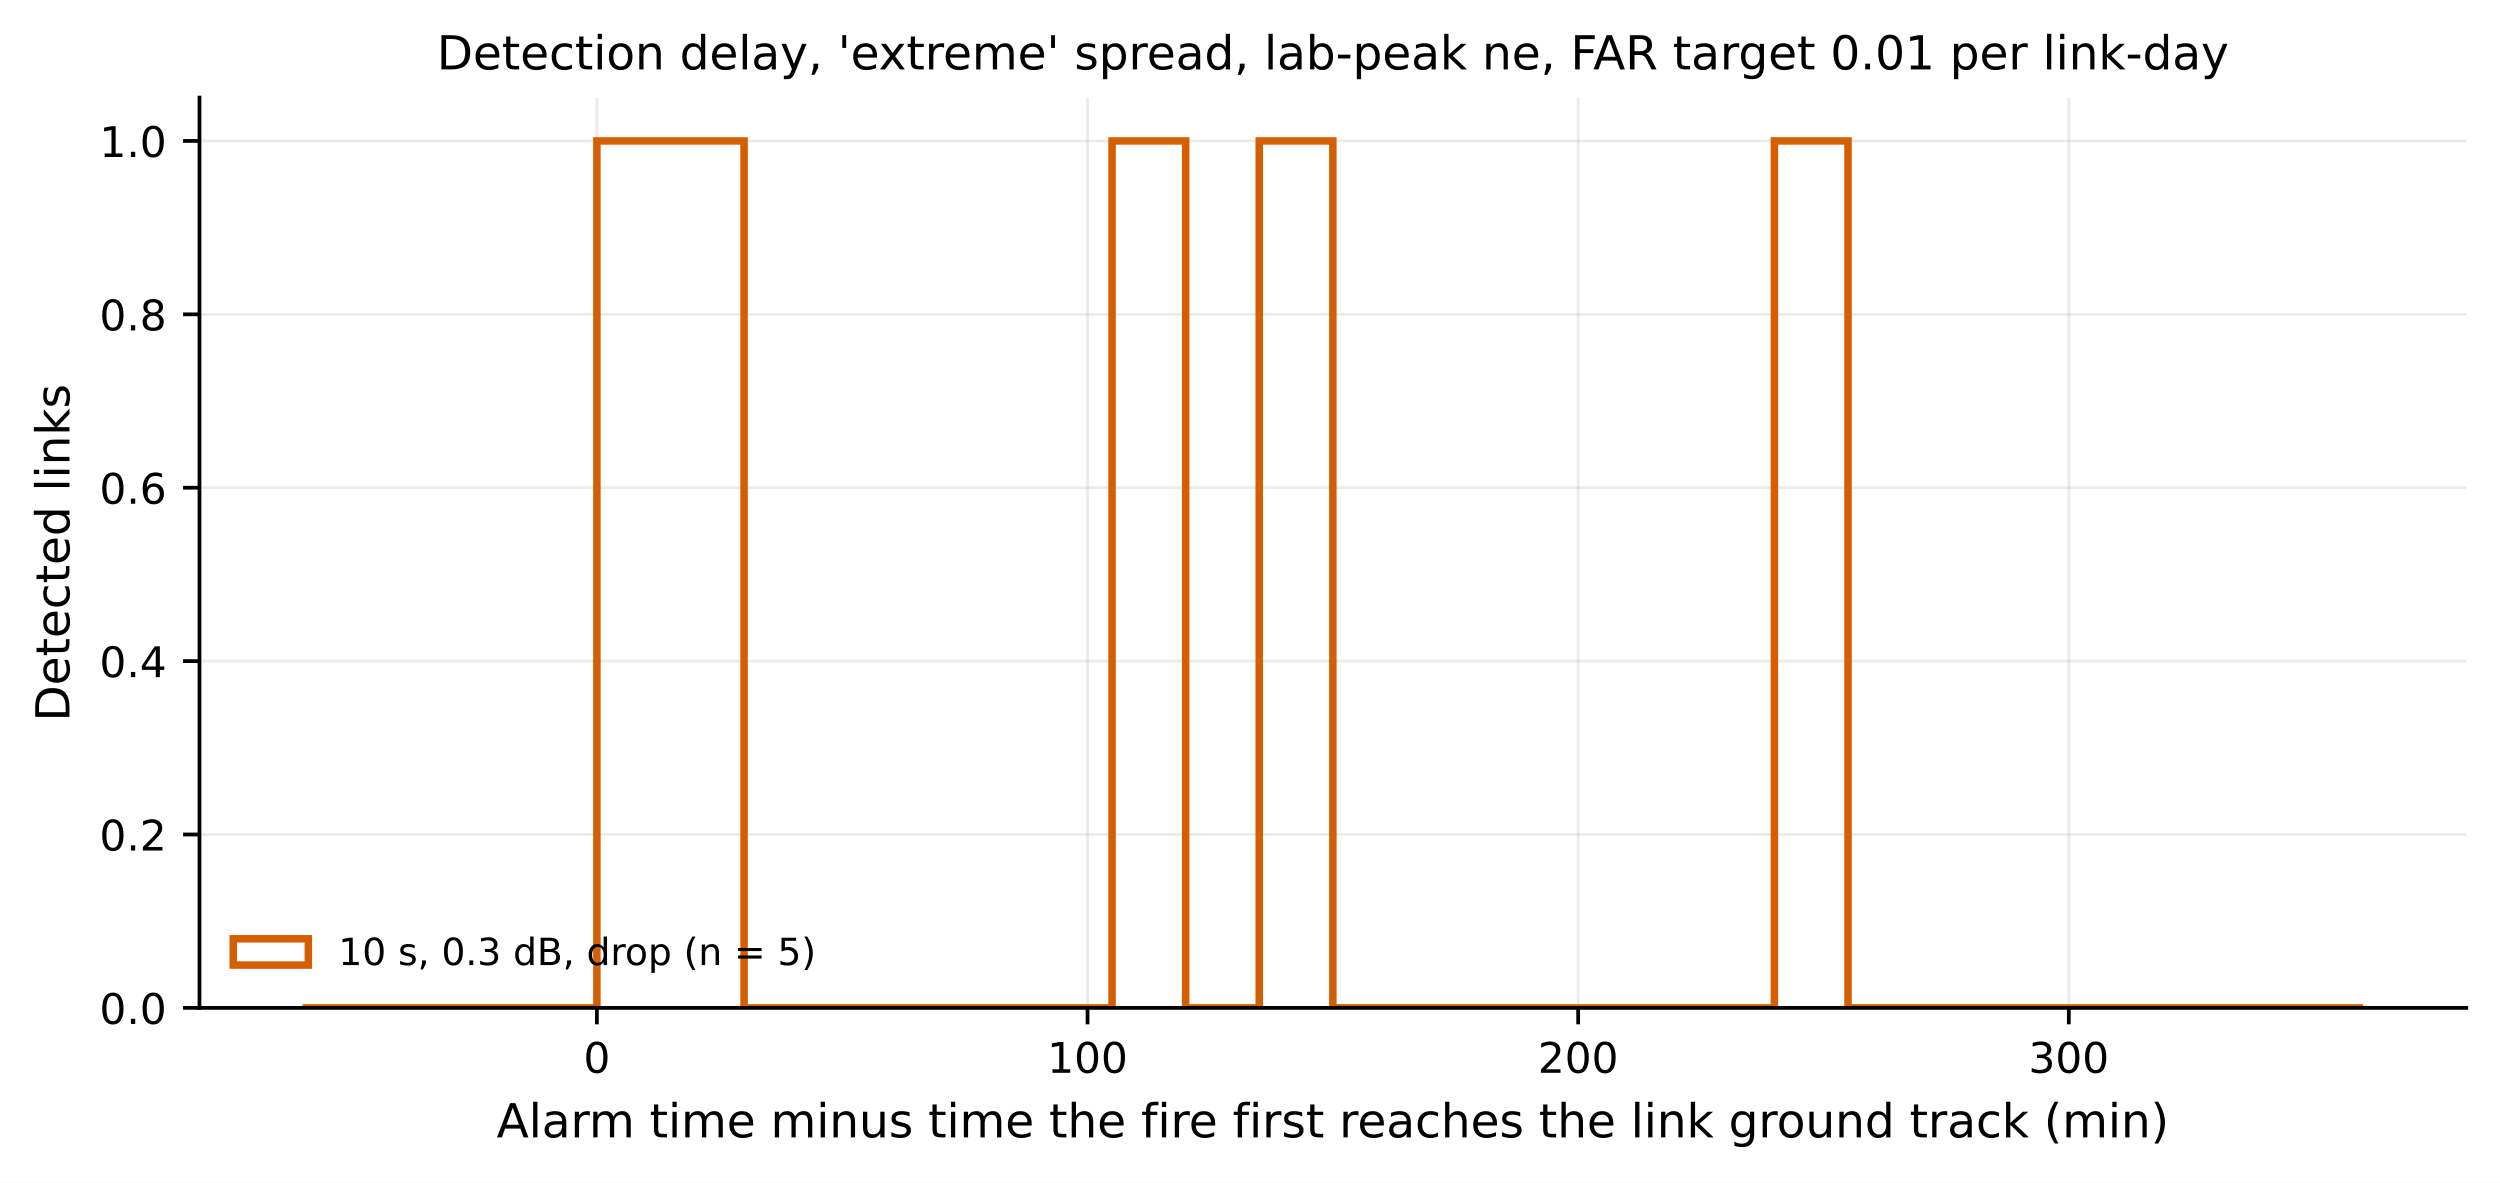
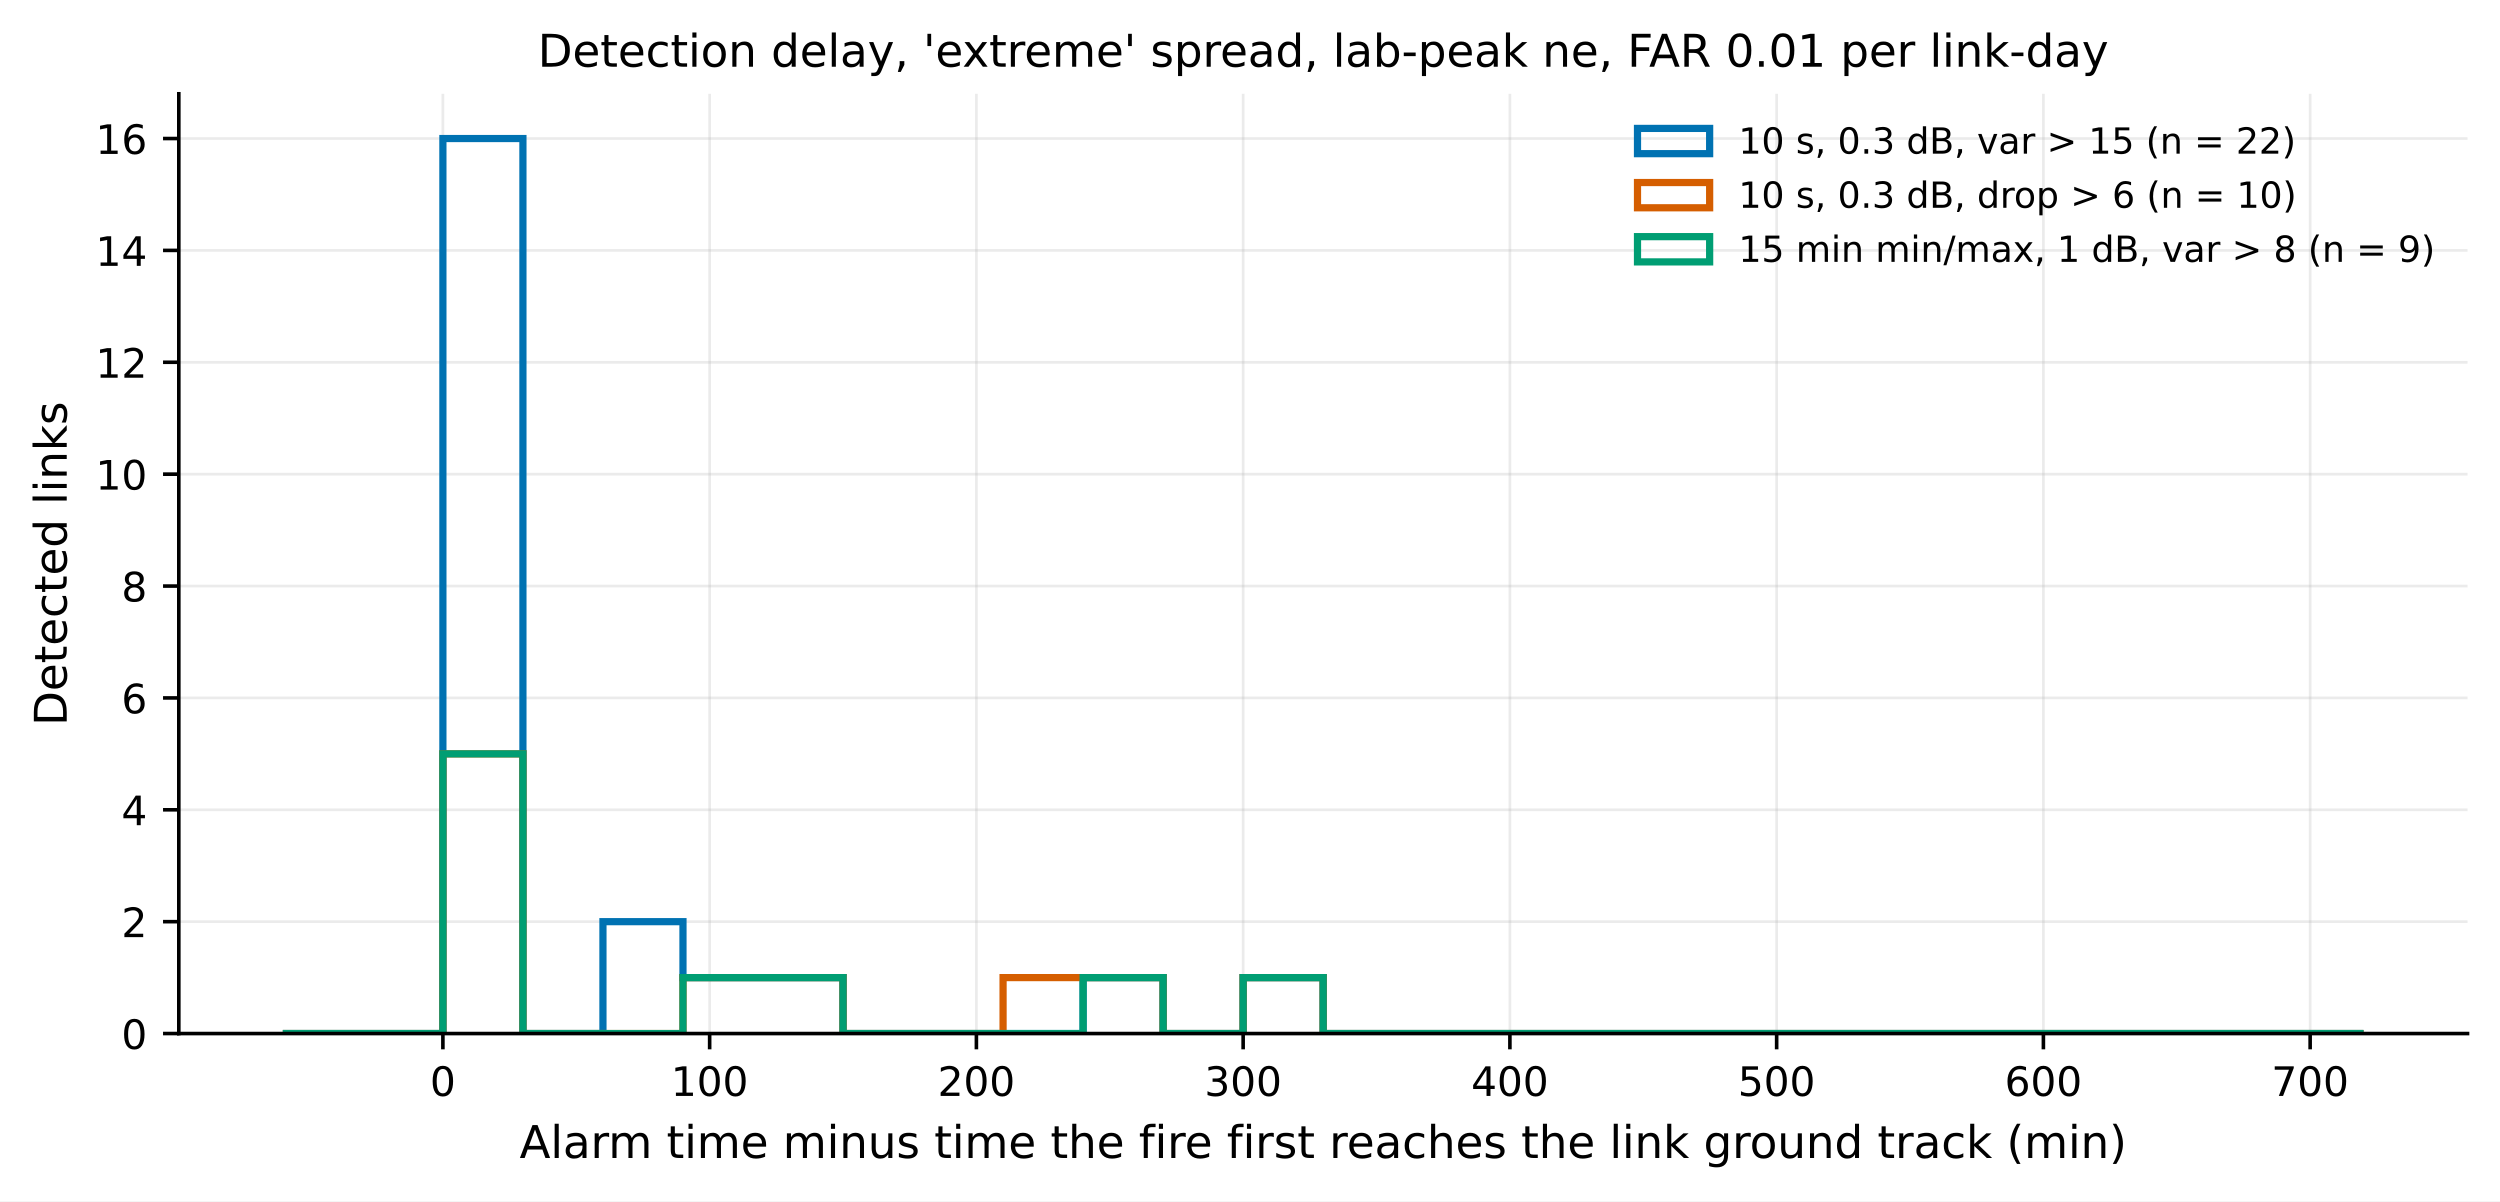
- <svg xmlns="http://www.w3.org/2000/svg" xmlns:xlink="http://www.w3.org/1999/xlink" width="532.804pt" height="252.002pt" viewBox="0 0 532.804 252.002" version="1.1">
+ <svg xmlns="http://www.w3.org/2000/svg" xmlns:xlink="http://www.w3.org/1999/xlink" width="554.401pt" height="266.402pt" viewBox="0 0 554.401 266.402" version="1.1">
  <defs>
    <style type="text/css">*{stroke-linejoin: round; stroke-linecap: butt}</style>
  </defs>
  <g id="figure_1">
    <g id="patch_1">
-       <path d="M 0 252.002  L 532.804 252.002  L 532.804 0  L 0 0  z " style="fill: #ffffff" />
+       <path d="M 0 266.402  L 554.401 266.402  L 554.401 0  L 0 0  z " style="fill: #ffffff" />
    </g>
    <g id="axes_1">
      <g id="patch_2">
-         <path d="M 42.514 214.801  L 525.604 214.801  L 525.604 20.798  L 42.514 20.798  z " style="fill: #ffffff" />
+         <path d="M 39.653 229.201  L 547.201 229.201  L 547.201 20.798  L 39.653 20.798  z " style="fill: #ffffff" />
      </g>
      <g id="matplotlib.axis_1">
        <g id="xtick_1">
          <g id="line2d_1">
-             <path d="M 127.211 214.801  L 127.211 20.798  " clip-path="url(#p8d836020d2)" style="fill: none; stroke: #b0b0b0; stroke-opacity: 0.25; stroke-width: 0.6; stroke-linecap: square" />
+             <path d="M 98.216 229.201  L 98.216 20.798  " clip-path="url(#pfc13b4615c)" style="fill: none; stroke: #b0b0b0; stroke-opacity: 0.25; stroke-width: 0.6; stroke-linecap: square" />
          </g>
          <g id="line2d_2">
            <defs>
-               <path id="md3943450b8" d="M 0 0  L 0 3.5  " style="stroke: #000000; stroke-width: 0.8" />
+               <path id="m66bcc078ef" d="M 0 0  L 0 3.5  " style="stroke: #000000; stroke-width: 0.8" />
            </defs>
            <g>
-               <use xlink:href="#md3943450b8" x="127.211" y="214.801" style="stroke: #000000; stroke-width: 0.8" />
+               <use xlink:href="#m66bcc078ef" x="98.216" y="229.201" style="stroke: #000000; stroke-width: 0.8" />
            </g>
          </g>
          <g id="text_1">
-             <text style="font-size: 9px; font-family: 'DejaVu Sans'; text-anchor: middle" x="127.211" y="228.639" transform="rotate(-0 127.2112 228.6387)">0</text>
+             <text style="font-size: 9px; font-family: 'DejaVu Sans'; text-anchor: middle" x="98.216" y="243.039" transform="rotate(-0 98.21645 243.0387)">0</text>
          </g>
        </g>
        <g id="xtick_2">
          <g id="line2d_3">
-             <path d="M 231.776 214.801  L 231.776 20.798  " clip-path="url(#p8d836020d2)" style="fill: none; stroke: #b0b0b0; stroke-opacity: 0.25; stroke-width: 0.6; stroke-linecap: square" />
+             <path d="M 157.371 229.201  L 157.371 20.798  " clip-path="url(#pfc13b4615c)" style="fill: none; stroke: #b0b0b0; stroke-opacity: 0.25; stroke-width: 0.6; stroke-linecap: square" />
          </g>
          <g id="line2d_4">
            <g>
-               <use xlink:href="#md3943450b8" x="231.776" y="214.801" style="stroke: #000000; stroke-width: 0.8" />
+               <use xlink:href="#m66bcc078ef" x="157.371" y="229.201" style="stroke: #000000; stroke-width: 0.8" />
            </g>
          </g>
          <g id="text_2">
-             <text style="font-size: 9px; font-family: 'DejaVu Sans'; text-anchor: middle" x="231.776" y="228.639" transform="rotate(-0 231.7761 228.6387)">100</text>
+             <text style="font-size: 9px; font-family: 'DejaVu Sans'; text-anchor: middle" x="157.371" y="243.039" transform="rotate(-0 157.3712 243.0387)">100</text>
          </g>
        </g>
        <g id="xtick_3">
          <g id="line2d_5">
-             <path d="M 336.341 214.801  L 336.341 20.798  " clip-path="url(#p8d836020d2)" style="fill: none; stroke: #b0b0b0; stroke-opacity: 0.25; stroke-width: 0.6; stroke-linecap: square" />
+             <path d="M 216.526 229.201  L 216.526 20.798  " clip-path="url(#pfc13b4615c)" style="fill: none; stroke: #b0b0b0; stroke-opacity: 0.25; stroke-width: 0.6; stroke-linecap: square" />
          </g>
          <g id="line2d_6">
            <g>
-               <use xlink:href="#md3943450b8" x="336.341" y="214.801" style="stroke: #000000; stroke-width: 0.8" />
+               <use xlink:href="#m66bcc078ef" x="216.526" y="229.201" style="stroke: #000000; stroke-width: 0.8" />
            </g>
          </g>
          <g id="text_3">
-             <text style="font-size: 9px; font-family: 'DejaVu Sans'; text-anchor: middle" x="336.341" y="228.639" transform="rotate(-0 336.3411 228.6387)">200</text>
+             <text style="font-size: 9px; font-family: 'DejaVu Sans'; text-anchor: middle" x="216.526" y="243.039" transform="rotate(-0 216.5259 243.0387)">200</text>
          </g>
        </g>
        <g id="xtick_4">
          <g id="line2d_7">
-             <path d="M 440.906 214.801  L 440.906 20.798  " clip-path="url(#p8d836020d2)" style="fill: none; stroke: #b0b0b0; stroke-opacity: 0.25; stroke-width: 0.6; stroke-linecap: square" />
+             <path d="M 275.681 229.201  L 275.681 20.798  " clip-path="url(#pfc13b4615c)" style="fill: none; stroke: #b0b0b0; stroke-opacity: 0.25; stroke-width: 0.6; stroke-linecap: square" />
          </g>
          <g id="line2d_8">
            <g>
-               <use xlink:href="#md3943450b8" x="440.906" y="214.801" style="stroke: #000000; stroke-width: 0.8" />
+               <use xlink:href="#m66bcc078ef" x="275.681" y="229.201" style="stroke: #000000; stroke-width: 0.8" />
            </g>
          </g>
          <g id="text_4">
-             <text style="font-size: 9px; font-family: 'DejaVu Sans'; text-anchor: middle" x="440.906" y="228.639" transform="rotate(-0 440.906 228.6387)">300</text>
-           </g>
-         </g>
-         <g id="text_5">
-           <text style="font-size: 10px; font-family: 'DejaVu Sans'; text-anchor: middle" x="284.059" y="242.399" transform="rotate(-0 284.0586 242.3992)">Alarm time minus time the fire first reaches the link ground track (min)</text>
+             <text style="font-size: 9px; font-family: 'DejaVu Sans'; text-anchor: middle" x="275.681" y="243.039" transform="rotate(-0 275.6806 243.0387)">300</text>
+           </g>
+         </g>
+         <g id="xtick_5">
+           <g id="line2d_9">
+             <path d="M 334.835 229.201  L 334.835 20.798  " clip-path="url(#pfc13b4615c)" style="fill: none; stroke: #b0b0b0; stroke-opacity: 0.25; stroke-width: 0.6; stroke-linecap: square" />
+           </g>
+           <g id="line2d_10">
+             <g>
+               <use xlink:href="#m66bcc078ef" x="334.835" y="229.201" style="stroke: #000000; stroke-width: 0.8" />
+             </g>
+           </g>
+           <g id="text_5">
+             <text style="font-size: 9px; font-family: 'DejaVu Sans'; text-anchor: middle" x="334.835" y="243.039" transform="rotate(-0 334.8353 243.0387)">400</text>
+           </g>
+         </g>
+         <g id="xtick_6">
+           <g id="line2d_11">
+             <path d="M 393.99 229.201  L 393.99 20.798  " clip-path="url(#pfc13b4615c)" style="fill: none; stroke: #b0b0b0; stroke-opacity: 0.25; stroke-width: 0.6; stroke-linecap: square" />
+           </g>
+           <g id="line2d_12">
+             <g>
+               <use xlink:href="#m66bcc078ef" x="393.99" y="229.201" style="stroke: #000000; stroke-width: 0.8" />
+             </g>
+           </g>
+           <g id="text_6">
+             <text style="font-size: 9px; font-family: 'DejaVu Sans'; text-anchor: middle" x="393.99" y="243.039" transform="rotate(-0 393.9901 243.0387)">500</text>
+           </g>
+         </g>
+         <g id="xtick_7">
+           <g id="line2d_13">
+             <path d="M 453.145 229.201  L 453.145 20.798  " clip-path="url(#pfc13b4615c)" style="fill: none; stroke: #b0b0b0; stroke-opacity: 0.25; stroke-width: 0.6; stroke-linecap: square" />
+           </g>
+           <g id="line2d_14">
+             <g>
+               <use xlink:href="#m66bcc078ef" x="453.145" y="229.201" style="stroke: #000000; stroke-width: 0.8" />
+             </g>
+           </g>
+           <g id="text_7">
+             <text style="font-size: 9px; font-family: 'DejaVu Sans'; text-anchor: middle" x="453.145" y="243.039" transform="rotate(-0 453.1448 243.0387)">600</text>
+           </g>
+         </g>
+         <g id="xtick_8">
+           <g id="line2d_15">
+             <path d="M 512.299 229.201  L 512.299 20.798  " clip-path="url(#pfc13b4615c)" style="fill: none; stroke: #b0b0b0; stroke-opacity: 0.25; stroke-width: 0.6; stroke-linecap: square" />
+           </g>
+           <g id="line2d_16">
+             <g>
+               <use xlink:href="#m66bcc078ef" x="512.299" y="229.201" style="stroke: #000000; stroke-width: 0.8" />
+             </g>
+           </g>
+           <g id="text_8">
+             <text style="font-size: 9px; font-family: 'DejaVu Sans'; text-anchor: middle" x="512.299" y="243.039" transform="rotate(-0 512.2995 243.0387)">700</text>
+           </g>
+         </g>
+         <g id="text_9">
+           <text style="font-size: 10px; font-family: 'DejaVu Sans'; text-anchor: middle" x="293.427" y="256.799" transform="rotate(-0 293.427 256.7992)">Alarm time minus time the fire first reaches the link ground track (min)</text>
        </g>
      </g>
      <g id="matplotlib.axis_2">
        <g id="ytick_1">
-           <g id="line2d_9">
-             <path d="M 42.514 214.801  L 525.604 214.801  " clip-path="url(#p8d836020d2)" style="fill: none; stroke: #b0b0b0; stroke-opacity: 0.25; stroke-width: 0.6; stroke-linecap: square" />
-           </g>
-           <g id="line2d_10">
+           <g id="line2d_17">
+             <path d="M 39.653 229.201  L 547.201 229.201  " clip-path="url(#pfc13b4615c)" style="fill: none; stroke: #b0b0b0; stroke-opacity: 0.25; stroke-width: 0.6; stroke-linecap: square" />
+           </g>
+           <g id="line2d_18">
            <defs>
-               <path id="m5a439c0707" d="M 0 0  L -3.5 0  " style="stroke: #000000; stroke-width: 0.8" />
+               <path id="mb32b44d203" d="M 0 0  L -3.5 0  " style="stroke: #000000; stroke-width: 0.8" />
            </defs>
            <g>
-               <use xlink:href="#m5a439c0707" x="42.514" y="214.801" style="stroke: #000000; stroke-width: 0.8" />
-             </g>
-           </g>
-           <g id="text_6">
-             <text style="font-size: 9px; font-family: 'DejaVu Sans'; text-anchor: end" x="35.514" y="218.22" transform="rotate(-0 35.51359 218.2197)">0.0</text>
+               <use xlink:href="#mb32b44d203" x="39.653" y="229.201" style="stroke: #000000; stroke-width: 0.8" />
+             </g>
+           </g>
+           <g id="text_10">
+             <text style="font-size: 9px; font-family: 'DejaVu Sans'; text-anchor: end" x="32.653" y="232.62" transform="rotate(-0 32.65328 232.6197)">0</text>
          </g>
        </g>
        <g id="ytick_2">
-           <g id="line2d_11">
-             <path d="M 42.514 177.848  L 525.604 177.848  " clip-path="url(#p8d836020d2)" style="fill: none; stroke: #b0b0b0; stroke-opacity: 0.25; stroke-width: 0.6; stroke-linecap: square" />
-           </g>
-           <g id="line2d_12">
-             <g>
-               <use xlink:href="#m5a439c0707" x="42.514" y="177.848" style="stroke: #000000; stroke-width: 0.8" />
-             </g>
-           </g>
-           <g id="text_7">
-             <text style="font-size: 9px; font-family: 'DejaVu Sans'; text-anchor: end" x="35.514" y="181.267" transform="rotate(-0 35.51359 181.2669)">0.2</text>
+           <g id="line2d_19">
+             <path d="M 39.653 204.391  L 547.201 204.391  " clip-path="url(#pfc13b4615c)" style="fill: none; stroke: #b0b0b0; stroke-opacity: 0.25; stroke-width: 0.6; stroke-linecap: square" />
+           </g>
+           <g id="line2d_20">
+             <g>
+               <use xlink:href="#mb32b44d203" x="39.653" y="204.391" style="stroke: #000000; stroke-width: 0.8" />
+             </g>
+           </g>
+           <g id="text_11">
+             <text style="font-size: 9px; font-family: 'DejaVu Sans'; text-anchor: end" x="32.653" y="207.81" transform="rotate(-0 32.65328 207.8099)">2</text>
          </g>
        </g>
        <g id="ytick_3">
-           <g id="line2d_13">
-             <path d="M 42.514 140.895  L 525.604 140.895  " clip-path="url(#p8d836020d2)" style="fill: none; stroke: #b0b0b0; stroke-opacity: 0.25; stroke-width: 0.6; stroke-linecap: square" />
-           </g>
-           <g id="line2d_14">
-             <g>
-               <use xlink:href="#m5a439c0707" x="42.514" y="140.895" style="stroke: #000000; stroke-width: 0.8" />
-             </g>
-           </g>
-           <g id="text_8">
-             <text style="font-size: 9px; font-family: 'DejaVu Sans'; text-anchor: end" x="35.514" y="144.314" transform="rotate(-0 35.51359 144.3141)">0.4</text>
+           <g id="line2d_21">
+             <path d="M 39.653 179.581  L 547.201 179.581  " clip-path="url(#pfc13b4615c)" style="fill: none; stroke: #b0b0b0; stroke-opacity: 0.25; stroke-width: 0.6; stroke-linecap: square" />
+           </g>
+           <g id="line2d_22">
+             <g>
+               <use xlink:href="#mb32b44d203" x="39.653" y="179.581" style="stroke: #000000; stroke-width: 0.8" />
+             </g>
+           </g>
+           <g id="text_12">
+             <text style="font-size: 9px; font-family: 'DejaVu Sans'; text-anchor: end" x="32.653" y="183" transform="rotate(-0 32.65328 183.0001)">4</text>
          </g>
        </g>
        <g id="ytick_4">
-           <g id="line2d_15">
-             <path d="M 42.514 103.942  L 525.604 103.942  " clip-path="url(#p8d836020d2)" style="fill: none; stroke: #b0b0b0; stroke-opacity: 0.25; stroke-width: 0.6; stroke-linecap: square" />
-           </g>
-           <g id="line2d_16">
-             <g>
-               <use xlink:href="#m5a439c0707" x="42.514" y="103.942" style="stroke: #000000; stroke-width: 0.8" />
-             </g>
-           </g>
-           <g id="text_9">
-             <text style="font-size: 9px; font-family: 'DejaVu Sans'; text-anchor: end" x="35.514" y="107.361" transform="rotate(-0 35.51359 107.3612)">0.6</text>
+           <g id="line2d_23">
+             <path d="M 39.653 154.771  L 547.201 154.771  " clip-path="url(#pfc13b4615c)" style="fill: none; stroke: #b0b0b0; stroke-opacity: 0.25; stroke-width: 0.6; stroke-linecap: square" />
+           </g>
+           <g id="line2d_24">
+             <g>
+               <use xlink:href="#mb32b44d203" x="39.653" y="154.771" style="stroke: #000000; stroke-width: 0.8" />
+             </g>
+           </g>
+           <g id="text_13">
+             <text style="font-size: 9px; font-family: 'DejaVu Sans'; text-anchor: end" x="32.653" y="158.19" transform="rotate(-0 32.65328 158.1903)">6</text>
          </g>
        </g>
        <g id="ytick_5">
-           <g id="line2d_17">
-             <path d="M 42.514 66.989  L 525.604 66.989  " clip-path="url(#p8d836020d2)" style="fill: none; stroke: #b0b0b0; stroke-opacity: 0.25; stroke-width: 0.6; stroke-linecap: square" />
-           </g>
-           <g id="line2d_18">
-             <g>
-               <use xlink:href="#m5a439c0707" x="42.514" y="66.989" style="stroke: #000000; stroke-width: 0.8" />
-             </g>
-           </g>
-           <g id="text_10">
-             <text style="font-size: 9px; font-family: 'DejaVu Sans'; text-anchor: end" x="35.514" y="70.408" transform="rotate(-0 35.51359 70.40842)">0.8</text>
+           <g id="line2d_25">
+             <path d="M 39.653 129.962  L 547.201 129.962  " clip-path="url(#pfc13b4615c)" style="fill: none; stroke: #b0b0b0; stroke-opacity: 0.25; stroke-width: 0.6; stroke-linecap: square" />
+           </g>
+           <g id="line2d_26">
+             <g>
+               <use xlink:href="#mb32b44d203" x="39.653" y="129.962" style="stroke: #000000; stroke-width: 0.8" />
+             </g>
+           </g>
+           <g id="text_14">
+             <text style="font-size: 9px; font-family: 'DejaVu Sans'; text-anchor: end" x="32.653" y="133.381" transform="rotate(-0 32.65328 133.3805)">8</text>
          </g>
        </g>
        <g id="ytick_6">
-           <g id="line2d_19">
-             <path d="M 42.514 30.037  L 525.604 30.037  " clip-path="url(#p8d836020d2)" style="fill: none; stroke: #b0b0b0; stroke-opacity: 0.25; stroke-width: 0.6; stroke-linecap: square" />
-           </g>
-           <g id="line2d_20">
-             <g>
-               <use xlink:href="#m5a439c0707" x="42.514" y="30.037" style="stroke: #000000; stroke-width: 0.8" />
-             </g>
-           </g>
-           <g id="text_11">
-             <text style="font-size: 9px; font-family: 'DejaVu Sans'; text-anchor: end" x="35.514" y="33.456" transform="rotate(-0 35.51359 33.45559)">1.0</text>
-           </g>
-         </g>
-         <g id="text_12">
-           <text style="font-size: 10px; font-family: 'DejaVu Sans'; text-anchor: middle" x="14.798" y="117.8" transform="rotate(-90 14.79844 117.7996)">Detected links</text>
+           <g id="line2d_27">
+             <path d="M 39.653 105.152  L 547.201 105.152  " clip-path="url(#pfc13b4615c)" style="fill: none; stroke: #b0b0b0; stroke-opacity: 0.25; stroke-width: 0.6; stroke-linecap: square" />
+           </g>
+           <g id="line2d_28">
+             <g>
+               <use xlink:href="#mb32b44d203" x="39.653" y="105.152" style="stroke: #000000; stroke-width: 0.8" />
+             </g>
+           </g>
+           <g id="text_15">
+             <text style="font-size: 9px; font-family: 'DejaVu Sans'; text-anchor: end" x="32.653" y="108.571" transform="rotate(-0 32.65328 108.5707)">10</text>
+           </g>
+         </g>
+         <g id="ytick_7">
+           <g id="line2d_29">
+             <path d="M 39.653 80.342  L 547.201 80.342  " clip-path="url(#pfc13b4615c)" style="fill: none; stroke: #b0b0b0; stroke-opacity: 0.25; stroke-width: 0.6; stroke-linecap: square" />
+           </g>
+           <g id="line2d_30">
+             <g>
+               <use xlink:href="#mb32b44d203" x="39.653" y="80.342" style="stroke: #000000; stroke-width: 0.8" />
+             </g>
+           </g>
+           <g id="text_16">
+             <text style="font-size: 9px; font-family: 'DejaVu Sans'; text-anchor: end" x="32.653" y="83.761" transform="rotate(-0 32.65328 83.76091)">12</text>
+           </g>
+         </g>
+         <g id="ytick_8">
+           <g id="line2d_31">
+             <path d="M 39.653 55.532  L 547.201 55.532  " clip-path="url(#pfc13b4615c)" style="fill: none; stroke: #b0b0b0; stroke-opacity: 0.25; stroke-width: 0.6; stroke-linecap: square" />
+           </g>
+           <g id="line2d_32">
+             <g>
+               <use xlink:href="#mb32b44d203" x="39.653" y="55.532" style="stroke: #000000; stroke-width: 0.8" />
+             </g>
+           </g>
+           <g id="text_17">
+             <text style="font-size: 9px; font-family: 'DejaVu Sans'; text-anchor: end" x="32.653" y="58.951" transform="rotate(-0 32.65328 58.95111)">14</text>
+           </g>
+         </g>
+         <g id="ytick_9">
+           <g id="line2d_33">
+             <path d="M 39.653 30.722  L 547.201 30.722  " clip-path="url(#pfc13b4615c)" style="fill: none; stroke: #b0b0b0; stroke-opacity: 0.25; stroke-width: 0.6; stroke-linecap: square" />
+           </g>
+           <g id="line2d_34">
+             <g>
+               <use xlink:href="#mb32b44d203" x="39.653" y="30.722" style="stroke: #000000; stroke-width: 0.8" />
+             </g>
+           </g>
+           <g id="text_18">
+             <text style="font-size: 9px; font-family: 'DejaVu Sans'; text-anchor: end" x="32.653" y="34.141" transform="rotate(-0 32.65328 34.1413)">16</text>
+           </g>
+         </g>
+         <g id="text_19">
+           <text style="font-size: 10px; font-family: 'DejaVu Sans'; text-anchor: middle" x="14.798" y="125" transform="rotate(-90 14.79844 124.9996)">Detected links</text>
        </g>
      </g>
      <g id="patch_3">
-         <path d="M 64.472 214.801  L 64.472 214.801  L 80.157 214.801  L 80.157 214.801  L 95.842 214.801  L 95.842 214.801  L 111.526 214.801  L 111.526 214.801  L 127.211 214.801  L 127.211 30.037  L 142.896 30.037  L 142.896 30.037  L 158.581 30.037  L 158.581 214.801  L 174.265 214.801  L 174.265 214.801  L 189.95 214.801  L 189.95 214.801  L 205.635 214.801  L 205.635 214.801  L 221.32 214.801  L 221.32 214.801  L 237.004 214.801  L 237.004 30.037  L 252.689 30.037  L 252.689 214.801  L 268.374 214.801  L 268.374 30.037  L 284.059 30.037  L 284.059 214.801  L 299.743 214.801  L 299.743 214.801  L 315.428 214.801  L 315.428 214.801  L 331.113 214.801  L 331.113 214.801  L 346.798 214.801  L 346.798 214.801  L 362.482 214.801  L 362.482 214.801  L 378.167 214.801  L 378.167 30.037  L 393.852 30.037  L 393.852 214.801  L 409.537 214.801  L 409.537 214.801  L 425.221 214.801  L 425.221 214.801  L 440.906 214.801  L 440.906 214.801  L 456.591 214.801  L 456.591 214.801  L 472.275 214.801  L 472.275 214.801  L 487.96 214.801  L 487.96 214.801  L 503.645 214.801  L 503.645 214.801  " clip-path="url(#p8d836020d2)" style="fill: none; stroke: #d55e00; stroke-width: 1.6; stroke-linejoin: miter" />
+         <path d="M 62.724 229.201  L 62.724 229.201  L 80.47 229.201  L 80.47 229.201  L 98.216 229.201  L 98.216 30.722  L 115.963 30.722  L 115.963 229.201  L 133.709 229.201  L 133.709 204.391  L 151.456 204.391  L 151.456 216.796  L 169.202 216.796  L 169.202 216.796  L 186.949 216.796  L 186.949 229.201  L 204.695 229.201  L 204.695 229.201  L 222.441 229.201  L 222.441 229.201  L 240.188 229.201  L 240.188 216.796  L 257.934 216.796  L 257.934 229.201  L 275.681 229.201  L 275.681 216.796  L 293.427 216.796  L 293.427 229.201  L 311.173 229.201  L 311.173 229.201  L 328.92 229.201  L 328.92 229.201  L 346.666 229.201  L 346.666 229.201  L 364.413 229.201  L 364.413 229.201  L 382.159 229.201  L 382.159 229.201  L 399.906 229.201  L 399.906 229.201  L 417.652 229.201  L 417.652 229.201  L 435.398 229.201  L 435.398 229.201  L 453.145 229.201  L 453.145 229.201  L 470.891 229.201  L 470.891 229.201  L 488.638 229.201  L 488.638 229.201  L 506.384 229.201  L 506.384 229.201  L 524.13 229.201  L 524.13 229.201  " clip-path="url(#pfc13b4615c)" style="fill: none; stroke: #0072b2; stroke-width: 1.6; stroke-linejoin: miter" />
      </g>
      <g id="patch_4">
-         <path d="M 42.514 214.801  L 42.514 20.798  " style="fill: none; stroke: #000000; stroke-width: 0.8; stroke-linejoin: miter; stroke-linecap: square" />
+         <path d="M 62.724 229.201  L 62.724 229.201  L 80.47 229.201  L 80.47 229.201  L 98.216 229.201  L 98.216 167.176  L 115.963 167.176  L 115.963 229.201  L 133.709 229.201  L 133.709 229.201  L 151.456 229.201  L 151.456 216.796  L 169.202 216.796  L 169.202 216.796  L 186.949 216.796  L 186.949 229.201  L 204.695 229.201  L 204.695 229.201  L 222.441 229.201  L 222.441 216.796  L 240.188 216.796  L 240.188 216.796  L 257.934 216.796  L 257.934 229.201  L 275.681 229.201  L 275.681 216.796  L 293.427 216.796  L 293.427 229.201  L 311.173 229.201  L 311.173 229.201  L 328.92 229.201  L 328.92 229.201  L 346.666 229.201  L 346.666 229.201  L 364.413 229.201  L 364.413 229.201  L 382.159 229.201  L 382.159 229.201  L 399.906 229.201  L 399.906 229.201  L 417.652 229.201  L 417.652 229.201  L 435.398 229.201  L 435.398 229.201  L 453.145 229.201  L 453.145 229.201  L 470.891 229.201  L 470.891 229.201  L 488.638 229.201  L 488.638 229.201  L 506.384 229.201  L 506.384 229.201  L 524.13 229.201  L 524.13 229.201  " clip-path="url(#pfc13b4615c)" style="fill: none; stroke: #d55e00; stroke-width: 1.6; stroke-linejoin: miter" />
      </g>
      <g id="patch_5">
-         <path d="M 42.514 214.801  L 525.604 214.801  " style="fill: none; stroke: #000000; stroke-width: 0.8; stroke-linejoin: miter; stroke-linecap: square" />
-       </g>
-       <g id="text_13">
-         <text style="font-size: 10px; font-family: 'DejaVu Sans'; text-anchor: middle" x="284.059" y="14.798" transform="rotate(-0 284.0586 14.79844)">Detection delay, 'extreme' spread, lab-peak ne, FAR target 0.01 per link-day</text>
+         <path d="M 62.724 229.201  L 62.724 229.201  L 80.47 229.201  L 80.47 229.201  L 98.216 229.201  L 98.216 167.176  L 115.963 167.176  L 115.963 229.201  L 133.709 229.201  L 133.709 229.201  L 151.456 229.201  L 151.456 216.796  L 169.202 216.796  L 169.202 216.796  L 186.949 216.796  L 186.949 229.201  L 204.695 229.201  L 204.695 229.201  L 222.441 229.201  L 222.441 229.201  L 240.188 229.201  L 240.188 216.796  L 257.934 216.796  L 257.934 229.201  L 275.681 229.201  L 275.681 216.796  L 293.427 216.796  L 293.427 229.201  L 311.173 229.201  L 311.173 229.201  L 328.92 229.201  L 328.92 229.201  L 346.666 229.201  L 346.666 229.201  L 364.413 229.201  L 364.413 229.201  L 382.159 229.201  L 382.159 229.201  L 399.906 229.201  L 399.906 229.201  L 417.652 229.201  L 417.652 229.201  L 435.398 229.201  L 435.398 229.201  L 453.145 229.201  L 453.145 229.201  L 470.891 229.201  L 470.891 229.201  L 488.638 229.201  L 488.638 229.201  L 506.384 229.201  L 506.384 229.201  L 524.13 229.201  L 524.13 229.201  " clip-path="url(#pfc13b4615c)" style="fill: none; stroke: #009e73; stroke-width: 1.6; stroke-linejoin: miter" />
+       </g>
+       <g id="patch_6">
+         <path d="M 39.653 229.201  L 39.653 20.798  " style="fill: none; stroke: #000000; stroke-width: 0.8; stroke-linejoin: miter; stroke-linecap: square" />
+       </g>
+       <g id="patch_7">
+         <path d="M 39.653 229.201  L 547.201 229.201  " style="fill: none; stroke: #000000; stroke-width: 0.8; stroke-linejoin: miter; stroke-linecap: square" />
+       </g>
+       <g id="text_20">
+         <text style="font-size: 10px; font-family: 'DejaVu Sans'; text-anchor: middle" x="293.427" y="14.798" transform="rotate(-0 293.427 14.79844)">Detection delay, 'extreme' spread, lab-peak ne, FAR 0.01 per link-day</text>
      </g>
      <g id="legend_1">
-         <g id="patch_6">
-           <path d="M 49.714 205.679  L 65.714 205.679  L 65.714 200.079  L 49.714 200.079  L 49.714 205.679  z " style="fill: none; stroke: #d55e00; stroke-width: 1.6; stroke-linejoin: miter" />
-         </g>
-         <g id="text_14">
-           <text style="font-size: 8px; font-family: 'DejaVu Sans'; text-anchor: start" x="72.114" y="205.679" transform="rotate(-0 72.11359 205.6789)">10 s, 0.3 dB, drop (n = 5)</text>
+         <g id="patch_8">
+           <path d="M 363.132 34.077  L 379.132 34.077  L 379.132 28.477  L 363.132 28.477  L 363.132 34.077  z " style="fill: none; stroke: #0072b2; stroke-width: 1.6; stroke-linejoin: miter" />
+         </g>
+         <g id="text_21">
+           <text style="font-size: 8px; font-family: 'DejaVu Sans'; text-anchor: start" x="385.532" y="34.077" transform="rotate(-0 385.532 34.07719)">10 s, 0.3 dB, var &gt; 15 (n = 22)</text>
+         </g>
+         <g id="patch_9">
+           <path d="M 363.132 46.078  L 379.132 46.078  L 379.132 40.478  L 363.132 40.478  L 363.132 46.078  z " style="fill: none; stroke: #d55e00; stroke-width: 1.6; stroke-linejoin: miter" />
+         </g>
+         <g id="text_22">
+           <text style="font-size: 8px; font-family: 'DejaVu Sans'; text-anchor: start" x="385.532" y="46.078" transform="rotate(-0 385.532 46.07781)">10 s, 0.3 dB, drop &gt; 6 (n = 10)</text>
+         </g>
+         <g id="patch_10">
+           <path d="M 363.132 58.078  L 379.132 58.078  L 379.132 52.478  L 363.132 52.478  L 363.132 58.078  z " style="fill: none; stroke: #009e73; stroke-width: 1.6; stroke-linejoin: miter" />
+         </g>
+         <g id="text_23">
+           <text style="font-size: 8px; font-family: 'DejaVu Sans'; text-anchor: start" x="385.532" y="58.078" transform="rotate(-0 385.532 58.07844)">15 min min/max, 1 dB, var &gt; 8 (n = 9)</text>
        </g>
      </g>
    </g>
  </g>
  <defs>
-     <clipPath id="p8d836020d2">
-       <rect x="42.514" y="20.798" width="483.09" height="194.002" />
+     <clipPath id="pfc13b4615c">
+       <rect x="39.653" y="20.798" width="507.548" height="208.402" />
    </clipPath>
  </defs>
</svg>
